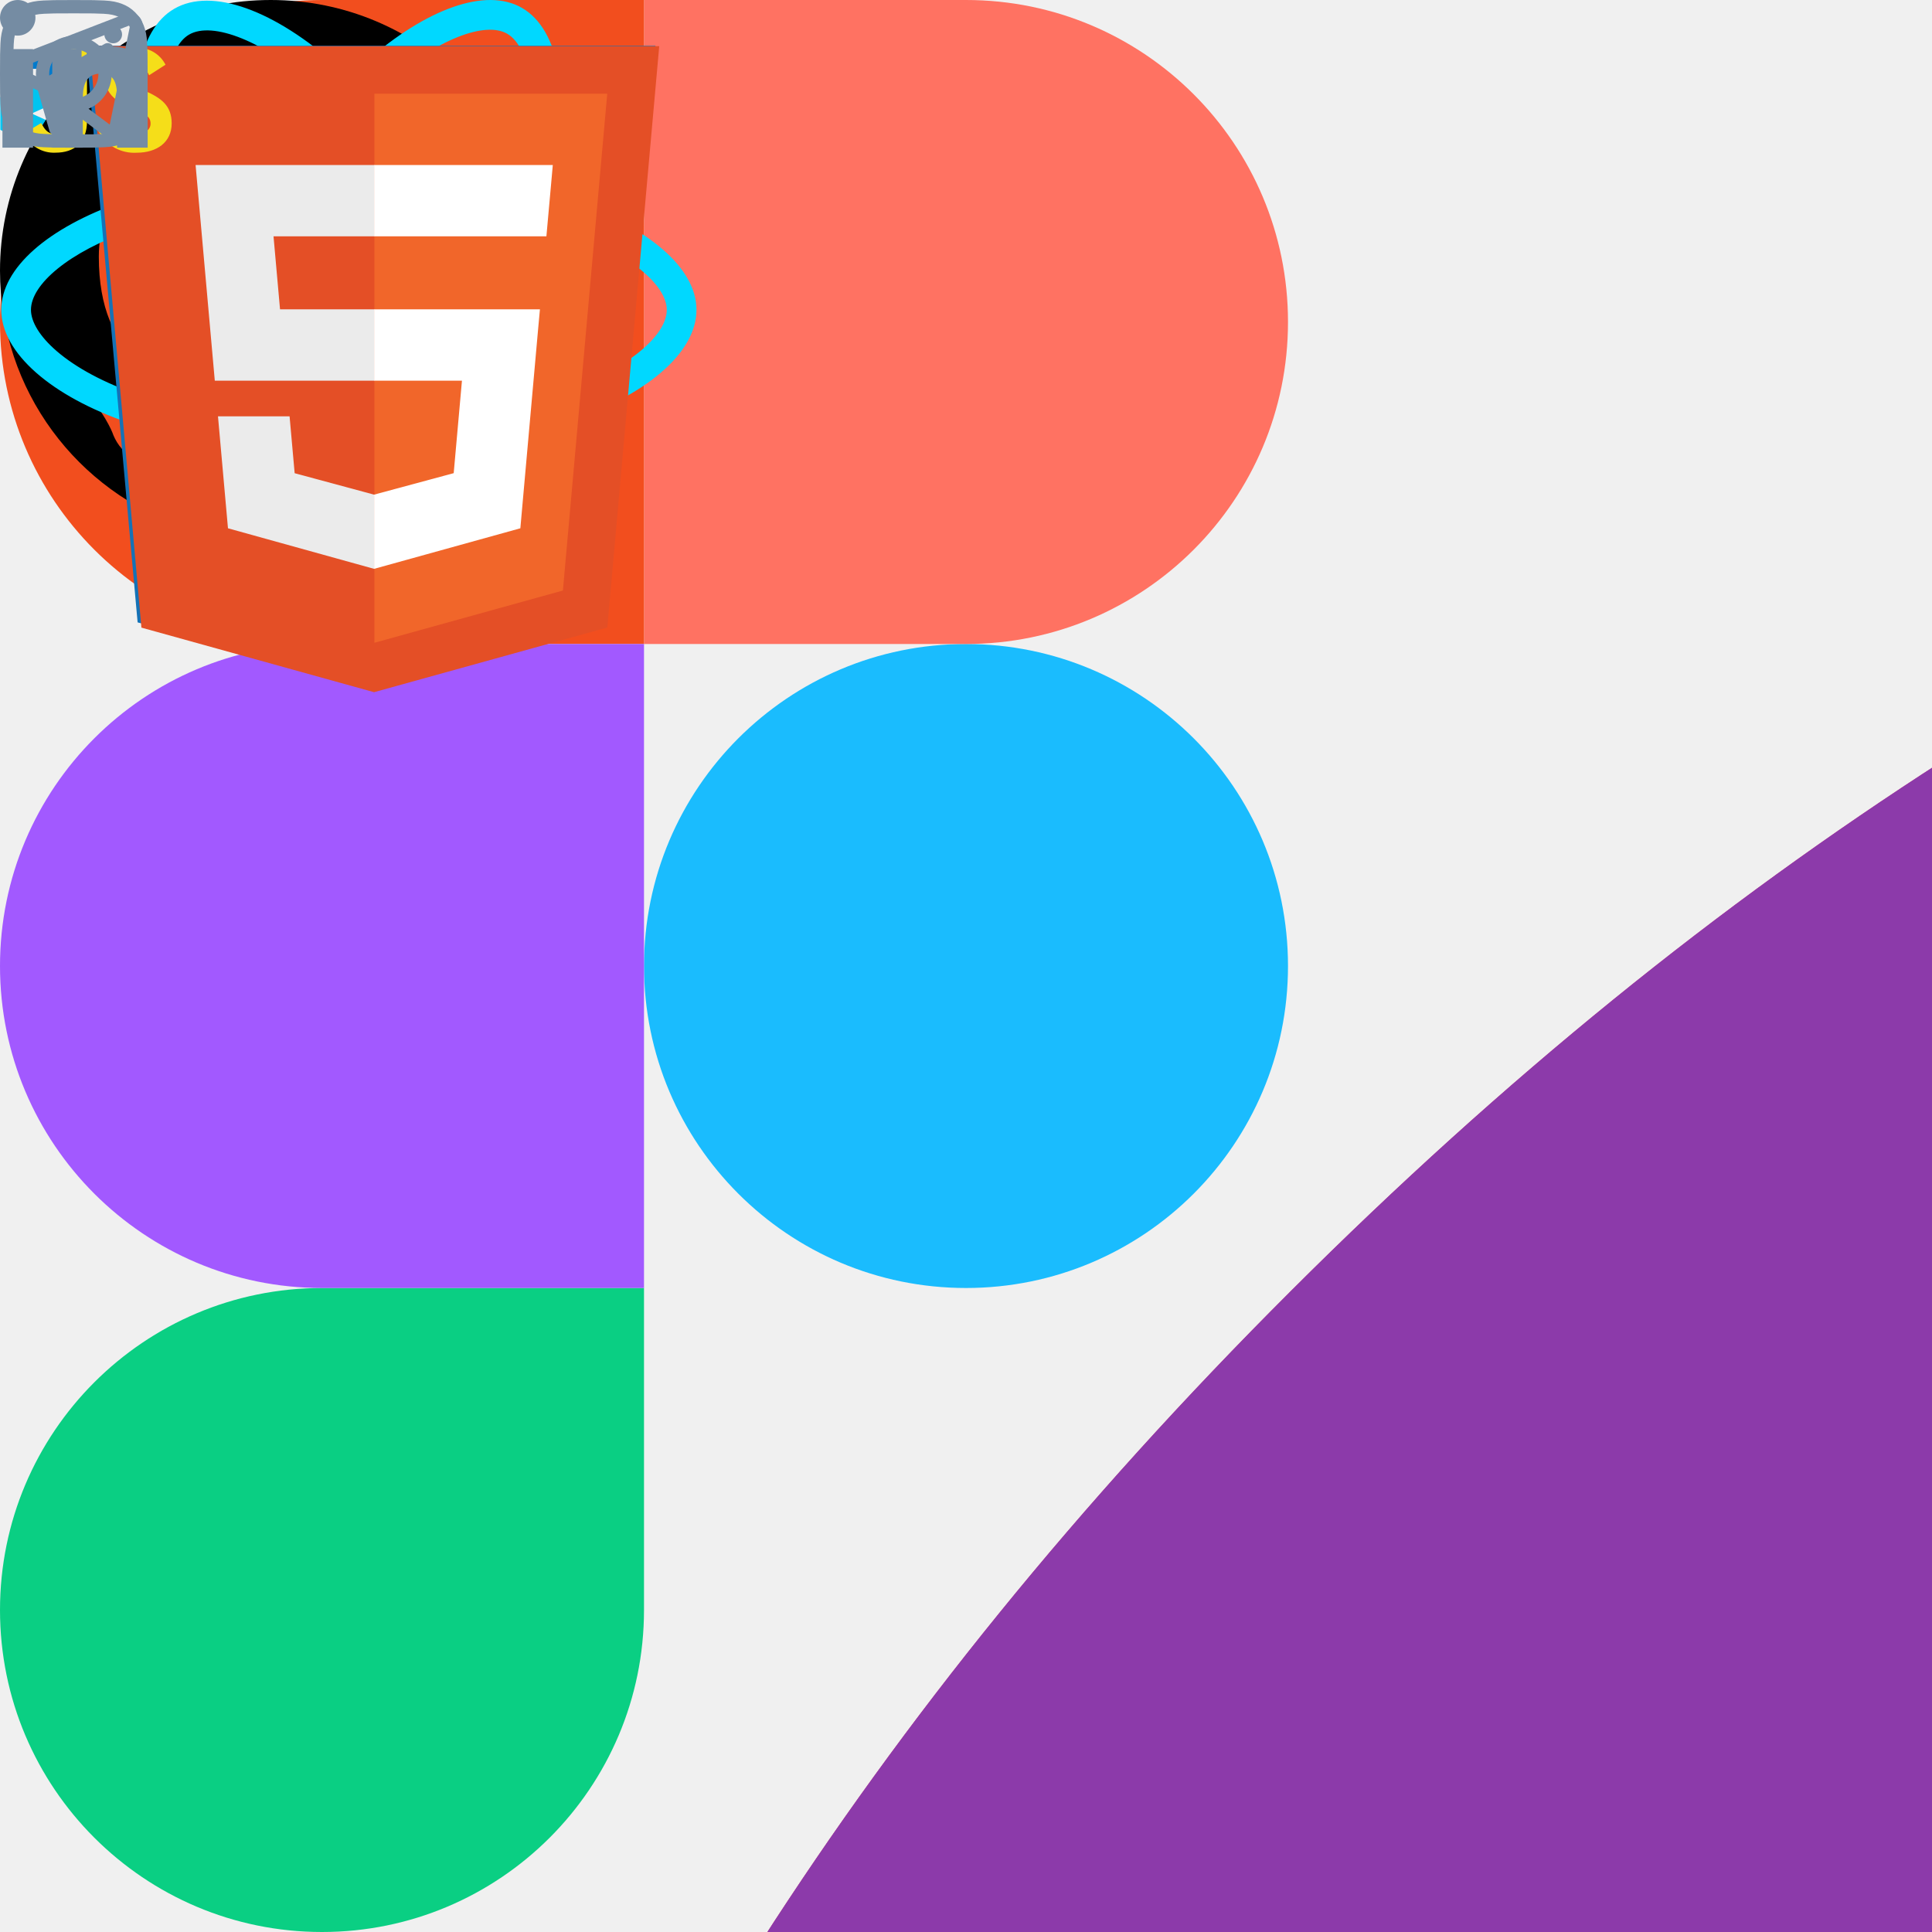
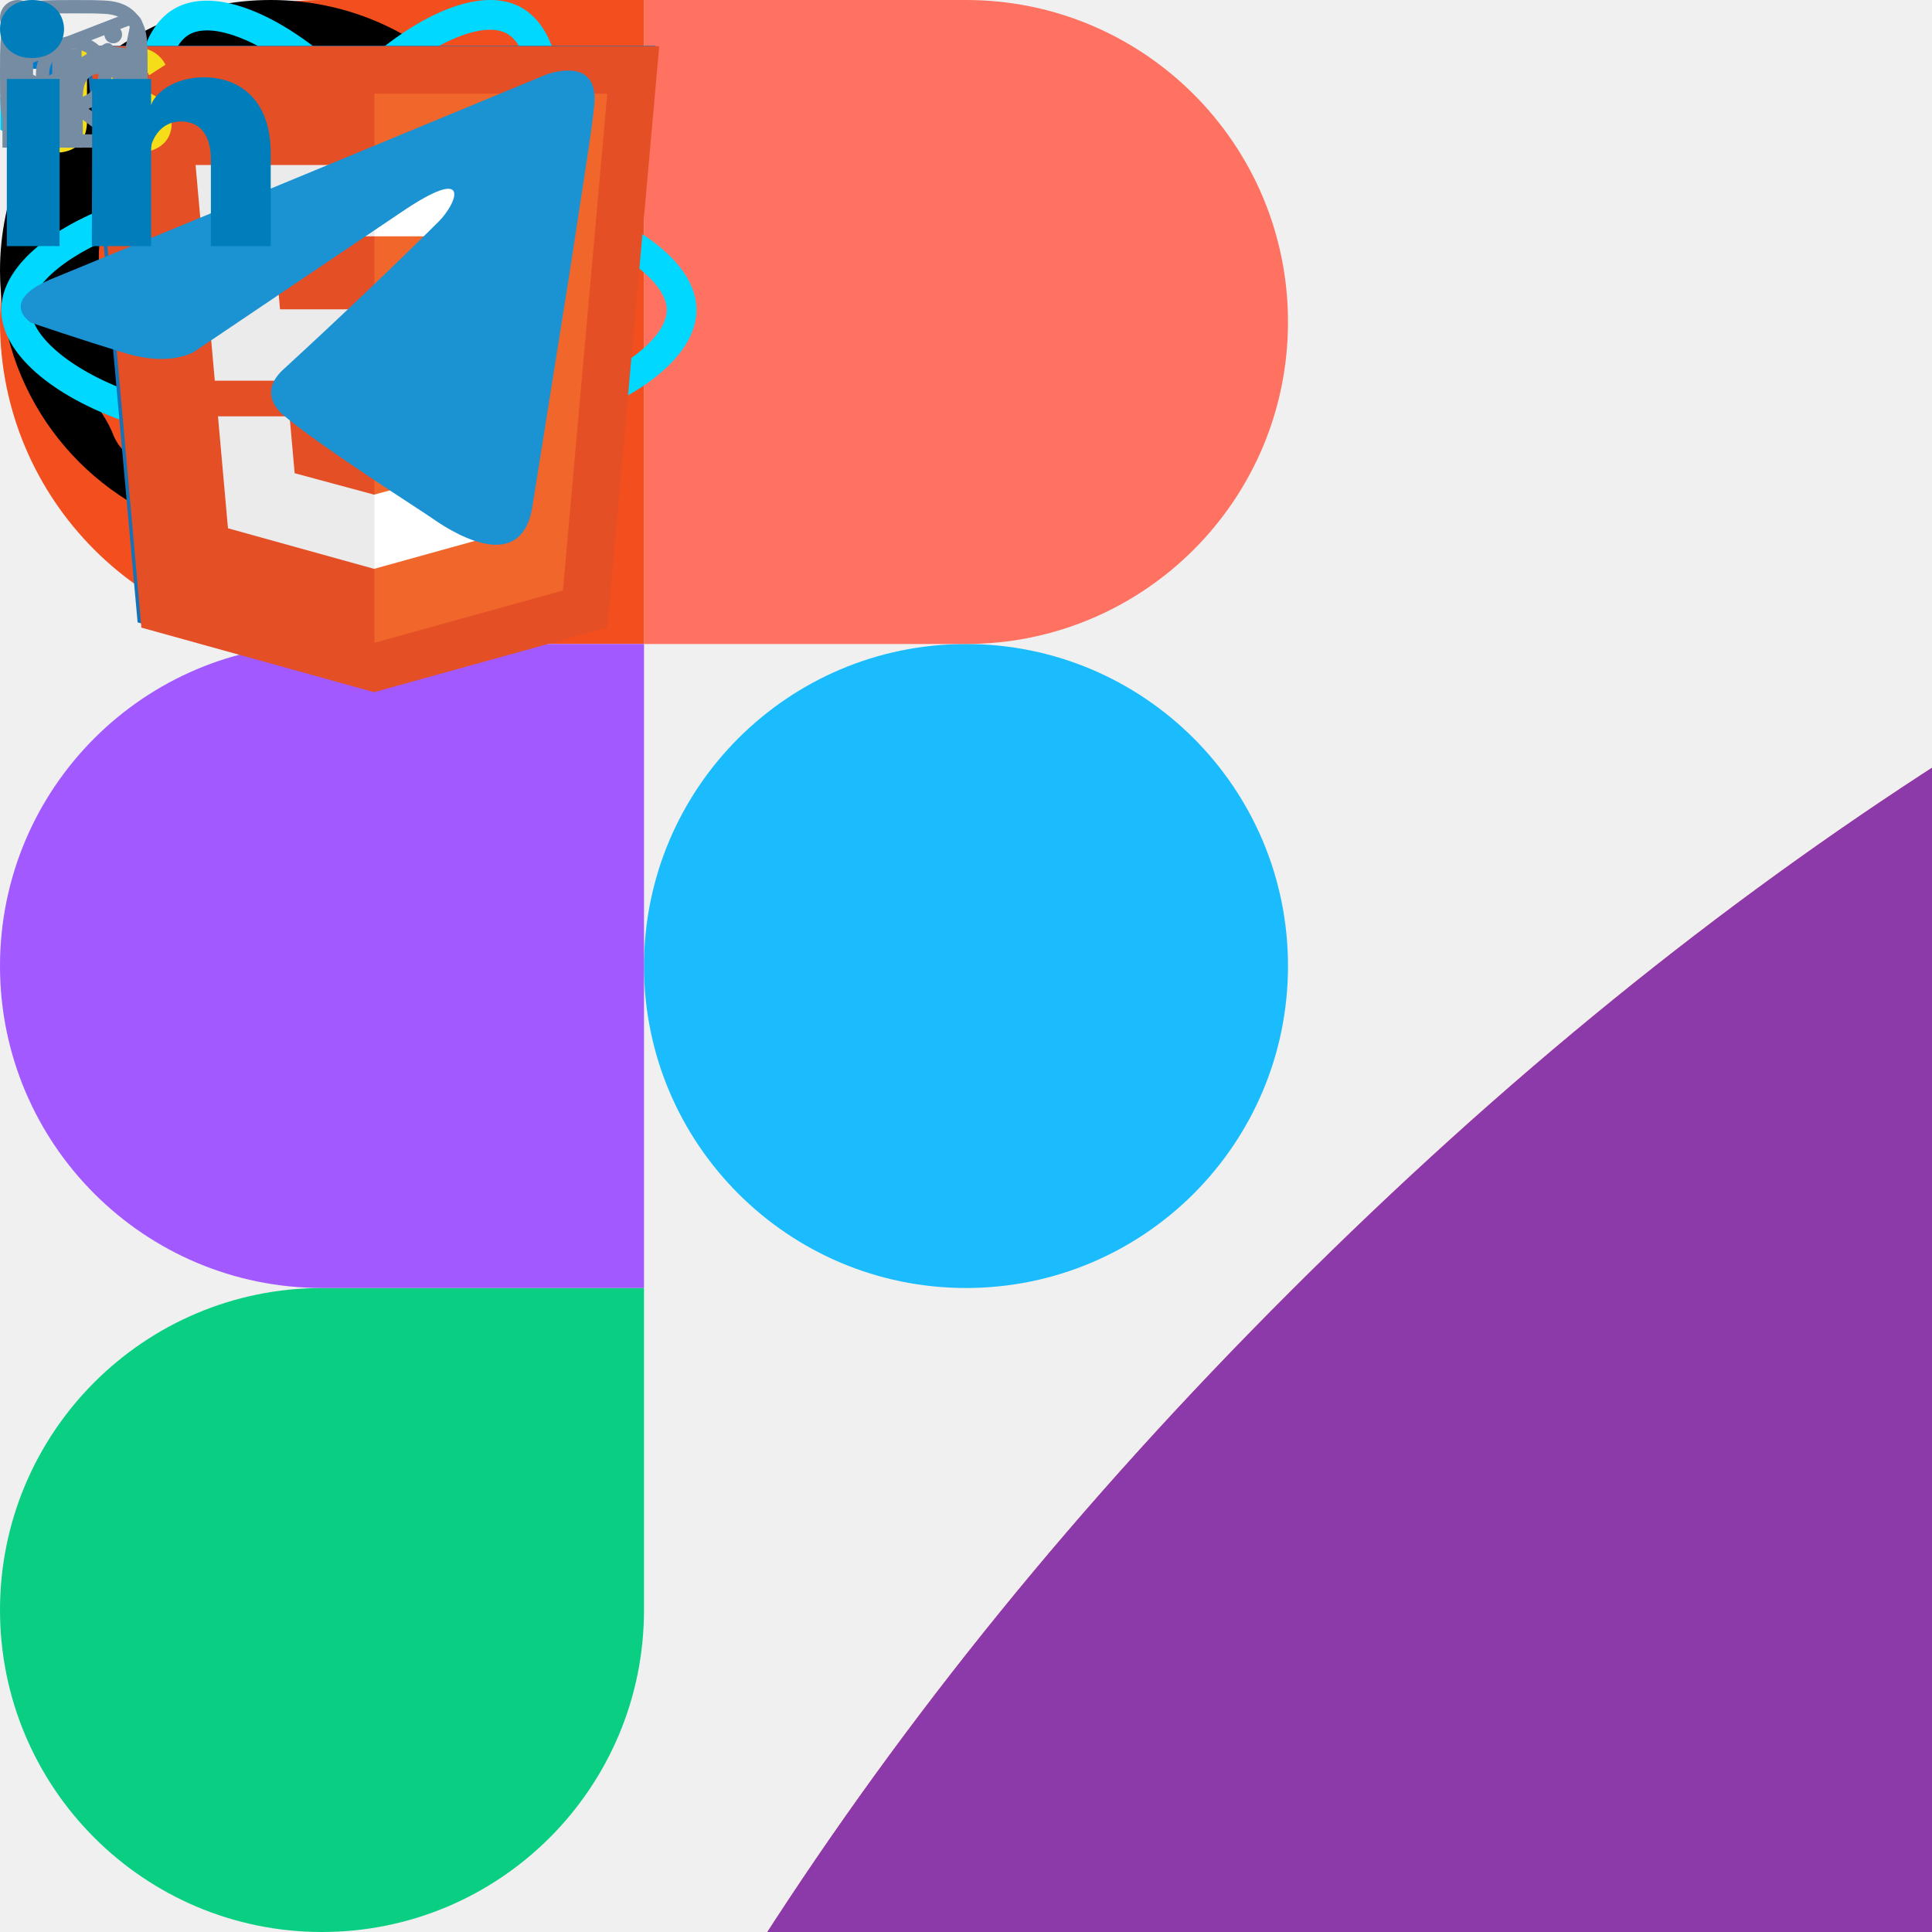
<svg xmlns="http://www.w3.org/2000/svg" width="314" height="314" viewBox="0 0 314 314" fill="none">
  <g id="logo">
    <path d="M0.055 15.795V21.104L15.102 28.451V22.949L5.135 18.449L15.102 13.967V8.465L0.055 15.795ZM34.315 0.977L18.266 36.045H23.803L39.852 0.977H34.315Z" fill="#00C4F0" />
  </g>
  <g id="ts">
    <path d="M23.827,8.243A4.424,4.424,0,0,1,26.05,9.524a5.853,5.853,0,0,1,.852,1.143c.011.045-1.534,1.083-2.471,1.662-.034.023-.169-.124-.322-.35a2.014,2.014,0,0,0-1.67-1c-1.077-.074-1.771.49-1.766,1.433a1.3,1.3,0,0,0,.153.666c.237.49.677.784,2.059,1.383,2.544,1.095,3.636,1.817,4.31,2.843a5.158,5.158,0,0,1,.416,4.333,4.764,4.764,0,0,1-3.932,2.815,10.9,10.9,0,0,1-2.708-.028,6.531,6.531,0,0,1-3.616-1.884,6.278,6.278,0,0,1-.926-1.371,2.655,2.655,0,0,1,.327-.208c.158-.09.756-.434,1.32-.761L19.1,19.6l.214.312a4.771,4.771,0,0,0,1.35,1.292,3.3,3.3,0,0,0,3.458-.175,1.545,1.545,0,0,0,.2-1.974c-.276-.395-.84-.727-2.443-1.422a8.8,8.8,0,0,1-3.349-2.055,4.687,4.687,0,0,1-.976-1.777,7.116,7.116,0,0,1-.062-2.268,4.332,4.332,0,0,1,3.644-3.374A9,9,0,0,1,23.827,8.243ZM15.484,9.726l.011,1.454h-4.63V24.328H7.6V11.183H2.97V9.755A13.986,13.986,0,0,1,3.01,8.289c.017-.023,2.832-.034,6.245-.028l6.211.017Z" style="fill:#007acc" />
  </g>
  <g id="figma">
    <path fill-rule="evenodd" clip-rule="evenodd" d="M104.667 157C104.667 128.098 128.098 104.667 157 104.667C185.902 104.667 209.333 128.098 209.333 157C209.333 185.902 185.902 209.333 157 209.333C128.098 209.333 104.667 185.902 104.667 157Z" fill="#1ABCFE" />
    <path fill-rule="evenodd" clip-rule="evenodd" d="M0 261.667C0 232.764 23.43 209.333 52.333 209.333H104.667V261.667C104.667 290.569 81.236 314 52.333 314C23.43 314 0 290.569 0 261.667Z" fill="#0ACF83" />
    <path fill-rule="evenodd" clip-rule="evenodd" d="M104.667 0V104.667H157C185.902 104.667 209.333 81.236 209.333 52.333C209.333 23.43 185.902 0 157 0H104.667Z" fill="#FF7262" />
    <path fill-rule="evenodd" clip-rule="evenodd" d="M0 52.333C0 81.236 23.43 104.667 52.333 104.667H104.667V0H52.333C23.43 0 0 23.43 0 52.333Z" fill="#F24E1E" />
    <path fill-rule="evenodd" clip-rule="evenodd" d="M0 157C0 185.902 23.43 209.333 52.333 209.333H104.667V104.667H52.333C23.43 104.667 0 128.098 0 157Z" fill="#A259FF" />
  </g>
  <g id="git">
    <path fill-rule="evenodd" clip-rule="evenodd" d="M44 0C19.69 0 0 19.69 0 44C0 63.47 12.595 79.915 30.085 85.745C32.285 86.13 33.11 84.81 33.11 83.655C33.11 82.61 33.055 79.145 33.055 75.46C22 77.495 19.14 72.765 18.26 70.29C17.765 69.025 15.62 65.12 13.75 64.075C12.21 63.25 10.01 61.215 13.695 61.16C17.16 61.105 19.635 64.35 20.46 65.67C24.42 72.325 30.745 70.455 33.275 69.3C33.66 66.44 34.815 64.515 36.08 63.415C26.29 62.315 16.06 58.52 16.06 41.69C16.06 36.905 17.765 32.945 20.57 29.865C20.13 28.765 18.59 24.255 21.01 18.205C21.01 18.205 24.695 17.05 33.11 22.715C36.63 21.725 40.37 21.23 44.11 21.23C47.85 21.23 51.59 21.725 55.11 22.715C63.525 16.995 67.21 18.205 67.21 18.205C69.63 24.255 68.09 28.765 67.65 29.865C70.455 32.945 72.16 36.85 72.16 41.69C72.16 58.575 61.875 62.315 52.085 63.415C53.68 64.79 55.055 67.43 55.055 71.555C55.055 77.44 55 82.17 55 83.655C55 84.81 55.825 86.185 58.025 85.745C66.76 82.796 74.35 77.182 79.727 69.694C85.104 62.205 87.997 53.219 88 44C88 19.69 68.31 0 44 0Z" fill="black" />
  </g>
  <g id="react">
    <path d="M93.106 32.703C91.903 32.289 90.69 31.905 89.469 31.552C89.674 30.711 89.863 29.879 90.031 29.062C92.784 15.648 90.984 4.842 84.836 1.284C78.942 -2.127 69.302 1.429 59.566 9.933C58.606 10.773 57.668 11.637 56.752 12.524C56.139 11.934 55.515 11.356 54.88 10.789C44.677 1.696 34.449 -2.136 28.308 1.432C22.419 4.854 20.675 15.013 23.154 27.725C23.4 28.984 23.679 30.237 23.989 31.482C22.541 31.895 21.144 32.334 19.807 32.802C7.844 36.988 0.205 43.548 0.205 50.353C0.205 57.381 8.406 64.43 20.866 68.704C21.876 69.049 22.895 69.369 23.921 69.663C23.588 71.004 23.292 72.354 23.034 73.711C20.671 86.204 22.516 96.122 28.389 99.522C34.456 103.033 44.637 99.425 54.551 90.727C55.355 90.02 56.141 89.293 56.908 88.546C57.9 89.507 58.919 90.439 59.963 91.343C69.566 99.636 79.05 102.985 84.918 99.576C90.978 96.055 92.948 85.4 90.391 72.436C90.189 71.42 89.963 70.409 89.713 69.405C90.428 69.192 91.13 68.973 91.814 68.746C104.767 64.438 113.195 57.475 113.195 50.353C113.195 43.523 105.309 36.919 93.106 32.703ZM90.296 64.147C89.678 64.353 89.044 64.55 88.398 64.743C86.968 60.2 85.039 55.368 82.677 50.376C84.93 45.504 86.786 40.734 88.176 36.22C89.332 36.556 90.453 36.91 91.535 37.283C101.991 40.896 108.369 46.237 108.369 50.353C108.369 54.737 101.481 60.428 90.296 64.147ZM85.656 73.376C86.787 79.109 86.948 84.292 86.199 88.344C85.526 91.984 84.173 94.412 82.499 95.384C78.939 97.453 71.323 94.764 63.111 87.671C62.14 86.831 61.193 85.963 60.27 85.07C63.454 81.576 66.636 77.513 69.741 73.001C75.204 72.514 80.364 71.719 85.044 70.633C85.269 71.543 85.473 72.457 85.656 73.376ZM38.726 95.026C35.247 96.259 32.476 96.295 30.801 95.325C27.237 93.262 25.755 85.298 27.776 74.615C28.017 73.353 28.291 72.097 28.601 70.85C33.229 71.878 38.352 72.617 43.828 73.062C46.954 77.478 50.228 81.536 53.527 85.089C52.826 85.77 52.108 86.434 51.374 87.079C46.99 90.925 42.597 93.654 38.726 95.026ZM22.428 64.12C16.918 62.23 12.368 59.774 9.249 57.093C6.447 54.685 5.032 52.293 5.032 50.353C5.032 46.223 11.166 40.956 21.396 37.377C22.638 36.943 23.937 36.533 25.286 36.148C26.7 40.764 28.554 45.59 30.793 50.471C28.525 55.423 26.644 60.327 25.216 64.997C24.28 64.728 23.35 64.436 22.428 64.12ZM27.891 26.795C25.768 15.903 27.178 7.687 30.727 5.625C34.507 3.429 42.865 6.56 51.675 14.412C52.25 14.925 52.815 15.448 53.371 15.982C50.088 19.52 46.844 23.548 43.745 27.937C38.431 28.431 33.344 29.225 28.668 30.289C28.38 29.131 28.121 27.966 27.891 26.795V26.795ZM76.63 38.874C75.525 36.959 74.38 35.068 73.194 33.202C76.799 33.66 80.253 34.267 83.497 35.01C82.523 38.142 81.309 41.417 79.881 44.775C78.837 42.787 77.753 40.819 76.63 38.874ZM56.754 19.444C58.981 21.865 61.21 24.568 63.404 27.5C58.955 27.289 54.498 27.289 50.049 27.498C52.244 24.592 54.493 21.893 56.754 19.444ZM36.751 38.907C35.642 40.837 34.579 42.792 33.561 44.771C32.156 41.425 30.953 38.136 29.971 34.958C33.195 34.235 36.633 33.643 40.215 33.194C39.016 35.07 37.861 36.975 36.751 38.907V38.907ZM40.318 67.857C36.617 67.442 33.127 66.881 29.904 66.177C30.902 62.943 32.131 59.583 33.567 56.165C34.589 58.146 35.657 60.103 36.77 62.033C37.915 64.018 39.1 65.961 40.318 67.857ZM56.888 81.603C54.6 79.126 52.318 76.385 50.089 73.437C52.253 73.522 54.458 73.566 56.7 73.566C59.003 73.566 61.28 73.514 63.52 73.414C61.32 76.415 59.099 79.159 56.888 81.603ZM79.926 55.991C81.437 59.446 82.71 62.788 83.72 65.967C80.444 66.717 76.907 67.321 73.18 67.77C74.375 65.87 75.531 63.946 76.649 62C77.786 60.021 78.878 58.018 79.926 55.991ZM72.468 59.579C70.756 62.563 68.949 65.491 67.047 68.357C63.604 68.602 60.152 68.723 56.7 68.722C53.184 68.722 49.764 68.612 46.47 68.397C44.519 65.538 42.677 62.605 40.947 59.606H40.948C39.226 56.623 37.618 53.575 36.127 50.468C37.614 47.362 39.217 44.312 40.933 41.327L40.933 41.327C42.648 38.341 44.475 35.421 46.411 32.573C49.771 32.318 53.217 32.185 56.7 32.185H56.7C60.198 32.185 63.648 32.319 67.008 32.577C68.924 35.419 70.74 38.33 72.452 41.301C74.174 44.28 75.798 47.315 77.323 50.4C75.814 53.517 74.194 56.578 72.468 59.579ZM82.425 5.481C86.209 7.671 87.68 16.502 85.303 28.084C85.151 28.823 84.981 29.576 84.795 30.339C80.107 29.253 75.017 28.445 69.687 27.943C66.583 23.506 63.366 19.472 60.136 15.979C60.983 15.16 61.849 14.363 62.735 13.587C71.077 6.301 78.873 3.425 82.425 5.481ZM56.7 40.226C62.272 40.226 66.79 44.76 66.79 50.353C66.79 55.946 62.272 60.48 56.7 60.48C51.128 60.48 46.61 55.946 46.61 50.353C46.61 44.76 51.128 40.226 56.7 40.226Z" fill="#00D8FF" />
  </g>
  <g id="css">
    <path d="M22.365 101.154L13.943 7.438H106.523L98.089 101.139L60.176 111.562L22.365 101.154Z" fill="#1572B6" />
    <path d="M60.233 103.597L90.87 95.174L98.078 15.102H60.233V103.597Z" fill="#33A9DC" />
    <path d="M60.233 49.054H75.57L76.628 37.284H60.233V25.79H89.295L89.018 28.872L86.171 60.549H60.233V49.054Z" fill="white" />
    <path d="M60.304 78.904L60.252 78.919L47.344 75.461L46.519 66.294H34.883L36.507 84.341L60.248 90.879L60.304 90.864V78.904Z" fill="#EBEBEB" />
    <path d="M74.584 60.062L73.189 75.453L60.263 78.912V90.871L84.023 84.341L84.199 82.4L86.213 60.062H74.584Z" fill="white" />
    <path d="M60.274 25.79V37.284H32.276L32.044 34.7L31.515 28.872L31.238 25.79H60.274ZM60.233 49.054V60.549H47.486L47.254 57.964L46.729 52.137L46.452 49.054H60.233Z" fill="#EBEBEB" />
  </g>
  <g id="HTML">
    <path d="M22.982 102.004L14.555 7.5H107.143L98.705 101.989L60.793 112.5L22.982 102.004Z" fill="#E44F26" />
    <path d="M60.849 104.468L91.487 95.974L98.694 15.229H60.849V104.468Z" fill="#F1662A" />
    <path d="M60.849 50.276H45.512L44.454 38.407H60.849V26.816H31.787L32.064 29.929L34.91 61.867H60.849V50.276ZM60.849 80.377L60.797 80.392L47.889 76.909L47.064 67.665H35.428L37.052 85.86L60.797 92.453L60.849 92.438V80.377Z" fill="#EBEBEB" />
    <path d="M60.808 50.276V61.867H75.08L73.738 76.901L60.808 80.389V92.449L84.572 85.86L84.744 83.903L87.467 53.389L87.752 50.276H60.808ZM60.808 26.816V38.407H88.805L89.038 35.805L89.567 29.929L89.844 26.816H60.808Z" fill="white" />
  </g>
  <g id="js">
    <path d="M18.774,19.7a3.727,3.727,0,0,0,3.376,2.078c1.418,0,2.324-.709,2.324-1.688,0-1.173-.931-1.589-2.491-2.272l-.856-.367c-2.469-1.052-4.11-2.37-4.11-5.156,0-2.567,1.956-4.52,5.012-4.52A5.058,5.058,0,0,1,26.9,10.52l-2.665,1.711a2.327,2.327,0,0,0-2.2-1.467,1.489,1.489,0,0,0-1.638,1.467c0,1.027.636,1.442,2.1,2.078l.856.366c2.908,1.247,4.549,2.518,4.549,5.376,0,3.081-2.42,4.769-5.671,4.769a6.575,6.575,0,0,1-6.236-3.5ZM6.686,20c.538.954,1.027,1.76,2.2,1.76,1.124,0,1.834-.44,1.834-2.15V7.975h3.422V19.658c0,3.543-2.078,5.156-5.11,5.156A5.312,5.312,0,0,1,3.9,21.688Z" style="fill:#f5de19" />
  </g>
  <g id="instagramGray">
    <path fill-rule="evenodd" clip-rule="evenodd" d="M11.996 0.008C8.738 0.008 8.33 0.022 7.05 0.08C5.773 0.138 4.901 0.341 4.138 0.638C3.349 0.944 2.68 1.354 2.013 2.021C1.347 2.688 0.936 3.357 0.63 4.146C0.333 4.909 0.13 5.781 0.072 7.058C0.014 8.338 0 8.746 0 12.004C0 15.262 0.014 15.671 0.072 16.95C0.13 18.227 0.333 19.099 0.63 19.862C0.936 20.651 1.347 21.32 2.013 21.987C2.68 22.654 3.349 23.064 4.138 23.37C4.901 23.667 5.773 23.87 7.05 23.928C8.33 23.986 8.738 24 11.996 24C15.254 24 15.663 23.986 16.942 23.928C18.219 23.87 19.091 23.667 19.854 23.37C20.643 23.064 21.312 22.654 21.979 21.987C22.646 21.32 23.056 20.651 23.363 19.862C23.659 19.099 23.862 18.227 23.92 16.95C23.979 15.671 23.992 15.262 23.992 12.004C23.992 8.746 23.979 8.338 23.92 7.058C23.862 5.781 23.659 4.909 23.363 4.146C23.056 3.357 22.646 2.688 21.979 2.021C21.312 1.354 20.643 0.944 19.854 0.638C19.091 0.341 18.219 0.138 16.942 0.08C15.663 0.022 15.254 0.008 11.996 0.008ZM11.996 2.169C15.199 2.169 15.579 2.182 16.844 2.239C18.013 2.293 18.648 2.488 19.071 2.652C19.631 2.87 20.031 3.13 20.451 3.55C20.87 3.969 21.13 4.369 21.348 4.929C21.512 5.352 21.708 5.987 21.761 7.157C21.819 8.421 21.831 8.801 21.831 12.004C21.831 15.207 21.819 15.587 21.761 16.852C21.708 18.021 21.512 18.656 21.348 19.079C21.13 19.639 20.87 20.039 20.451 20.458C20.031 20.878 19.631 21.138 19.071 21.356C18.648 21.52 18.013 21.715 16.844 21.769C15.579 21.826 15.2 21.839 11.996 21.839C8.793 21.839 8.414 21.826 7.149 21.769C5.979 21.715 5.344 21.52 4.921 21.356C4.361 21.138 3.962 20.878 3.542 20.458C3.122 20.039 2.862 19.639 2.644 19.079C2.48 18.656 2.285 18.021 2.231 16.852C2.174 15.587 2.161 15.207 2.161 12.004C2.161 8.801 2.174 8.421 2.231 7.157C2.285 5.987 2.48 5.352 2.644 4.929C2.862 4.369 3.122 3.969 3.542 3.55C3.962 3.13 4.361 2.87 4.921 2.652C5.344 2.488 5.979 2.293 7.149 2.239C8.414 2.182 8.793 2.169 11.996 2.169ZM11.996 16.003C9.788 16.003 7.997 14.213 7.997 12.004C7.997 9.796 9.788 8.005 11.996 8.005C14.205 8.005 15.995 9.796 15.995 12.004C15.995 14.213 14.205 16.003 11.996 16.003ZM11.996 5.844C8.594 5.844 5.836 8.602 5.836 12.004C5.836 15.406 8.594 18.164 11.996 18.164C15.398 18.164 18.156 15.406 18.156 12.004C18.156 8.602 15.398 5.844 11.996 5.844ZM18.4 7.04C19.195 7.04 19.839 6.395 19.839 5.6C19.839 4.805 19.195 4.161 18.4 4.161C17.605 4.161 16.96 4.805 16.96 5.6C16.96 6.395 17.605 7.04 18.4 7.04Z" fill="#758CA3" />
  </g>
  <g id="telegramGray">
    <path fill-rule="evenodd" clip-rule="evenodd" d="M23.112 4.494C23.43 2.945 21.907 1.657 20.432 2.227L2.342 9.216C0.695 9.853 0.621 12.157 2.225 12.898L6.165 14.716L8.038 21.275C8.136 21.615 8.406 21.879 8.749 21.968C9.092 22.057 9.457 21.958 9.707 21.707L12.594 18.82L16.637 21.853C17.811 22.733 19.502 22.092 19.797 20.655L23.112 4.494ZM3.063 11.082L21.152 4.093L17.837 20.253L13.1 16.7C12.702 16.401 12.145 16.441 11.793 16.793L10.556 18.029L10.928 15.986L18.207 8.707C18.561 8.353 18.599 7.791 18.295 7.393C17.991 6.995 17.439 6.883 17.004 7.132L6.951 12.876L3.063 11.082ZM8.177 14.479L8.783 16.602L9.016 15.321C9.053 15.121 9.149 14.937 9.293 14.793L11.513 12.573L8.177 14.479Z" fill="#758CA3" />
  </g>
  <g id="linkedinGray">
    <path fill-rule="evenodd" clip-rule="evenodd" d="M5.372 24H0.396V7.977H5.372V24ZM2.882 5.791C1.291 5.791 0 4.473 0 2.882C2.37147e-08 1.291 1.29 0 2.882 0C4.473 0 5.763 1.291 5.763 2.882C5.763 4.473 4.472 5.791 2.882 5.791ZM23.995 24H19.03V16.2C19.03 14.341 18.992 11.957 16.443 11.957C13.856 11.957 13.459 13.977 13.459 16.066V24H8.489V7.977H13.261V10.162H13.331C13.995 8.904 15.618 7.575 18.039 7.575C23.074 7.575 24 10.891 24 15.198V24H23.995Z" fill="#758CA3" />
  </g>
  <g id="instagram">
    <defs>
      <radialGradient id="0" cx="332.14" cy="2511.81" r="3263.54" gradientUnits="userSpaceOnUse">
        <stop offset=".09" stop-color="#fa8f21" />
        <stop offset=".78" stop-color="#d82d7e" />
      </radialGradient>
      <radialGradient id="1" cx="1516.14" cy="2623.81" r="2572.12" gradientUnits="userSpaceOnUse">
        <stop offset=".64" stop-color="#8c3aaa" stop-opacity="0" />
        <stop offset="1" stop-color="#8c3aaa" />
      </radialGradient>
    </defs>
    <path d="M833.4,1250c0-230.11,186.49-416.7,416.6-416.7s416.7,186.59,416.7,416.7-186.59,416.7-416.7,416.7S833.4,1480.11,833.4,1250m-225.26,0c0,354.5,287.36,641.86,641.86,641.86S1891.86,1604.5,1891.86,1250,1604.5,608.14,1250,608.14,608.14,895.5,608.14,1250M1767.27,582.69a150,150,0,1,0,150.06-149.94h-0.06a150.07,150.07,0,0,0-150,149.94M745,2267.47c-121.87-5.55-188.11-25.85-232.13-43-58.36-22.72-100-49.78-143.78-93.5s-70.88-85.32-93.5-143.68c-17.16-44-37.46-110.26-43-232.13-6.06-131.76-7.27-171.34-7.27-505.15s1.31-373.28,7.27-505.15c5.55-121.87,26-188,43-232.13,22.72-58.36,49.78-100,93.5-143.78s85.32-70.88,143.78-93.5c44-17.16,110.26-37.46,232.13-43,131.76-6.06,171.34-7.27,505-7.27s373.28,1.31,505.15,7.27c121.87,5.55,188,26,232.13,43,58.36,22.62,100,49.78,143.78,93.5s70.78,85.42,93.5,143.78c17.16,44,37.46,110.26,43,232.13,6.06,131.87,7.27,171.34,7.27,505.15s-1.21,373.28-7.27,505.15c-5.55,121.87-25.95,188.11-43,232.13-22.72,58.36-49.78,100-93.5,143.68s-85.42,70.78-143.78,93.5c-44,17.16-110.26,37.46-232.13,43-131.76,6.06-171.34,7.27-505.15,7.27s-373.28-1.21-505-7.27M734.65,7.57c-133.07,6.06-224,27.16-303.41,58.06C349,97.54,279.38,140.35,209.81,209.81S97.54,349,65.63,431.24c-30.9,79.46-52,170.34-58.06,303.41C1.41,867.93,0,910.54,0,1250s1.41,382.07,7.57,515.35c6.06,133.08,27.16,223.95,58.06,303.41,31.91,82.19,74.62,152,144.18,221.43S349,2402.37,431.24,2434.37c79.56,30.9,170.34,52,303.41,58.06C868,2498.49,910.54,2500,1250,2500s382.07-1.41,515.35-7.57c133.08-6.06,223.95-27.16,303.41-58.06,82.19-32,151.86-74.72,221.43-144.18s112.18-139.24,144.18-221.43c30.9-79.46,52.1-170.34,58.06-303.41,6.06-133.38,7.47-175.89,7.47-515.35s-1.41-382.07-7.47-515.35c-6.06-133.08-27.16-224-58.06-303.41-32-82.19-74.72-151.86-144.18-221.43S2150.95,97.54,2068.86,65.63c-79.56-30.9-170.44-52.1-303.41-58.06C1632.17,1.51,1589.56,0,1250.1,0S868,1.41,734.65,7.57" fill="url(#0)" />
    <path d="M833.4,1250c0-230.11,186.49-416.7,416.6-416.7s416.7,186.59,416.7,416.7-186.59,416.7-416.7,416.7S833.4,1480.11,833.4,1250m-225.26,0c0,354.5,287.36,641.86,641.86,641.86S1891.86,1604.5,1891.86,1250,1604.5,608.14,1250,608.14,608.14,895.5,608.14,1250M1767.27,582.69a150,150,0,1,0,150.06-149.94h-0.06a150.07,150.07,0,0,0-150,149.94M745,2267.47c-121.87-5.55-188.11-25.85-232.13-43-58.36-22.72-100-49.78-143.78-93.5s-70.88-85.32-93.5-143.68c-17.16-44-37.46-110.26-43-232.13-6.06-131.76-7.27-171.34-7.27-505.15s1.31-373.28,7.27-505.15c5.55-121.87,26-188,43-232.13,22.72-58.36,49.78-100,93.5-143.78s85.32-70.88,143.78-93.5c44-17.16,110.26-37.46,232.13-43,131.76-6.06,171.34-7.27,505-7.27s373.28,1.31,505.15,7.27c121.87,5.55,188,26,232.13,43,58.36,22.62,100,49.78,143.78,93.5s70.78,85.42,93.5,143.78c17.16,44,37.46,110.26,43,232.13,6.06,131.87,7.27,171.34,7.27,505.15s-1.21,373.28-7.27,505.15c-5.55,121.87-25.95,188.11-43,232.13-22.72,58.36-49.78,100-93.5,143.68s-85.42,70.78-143.78,93.5c-44,17.16-110.26,37.46-232.13,43-131.76,6.06-171.34,7.27-505.15,7.27s-373.28-1.21-505-7.27M734.65,7.57c-133.07,6.06-224,27.16-303.41,58.06C349,97.54,279.38,140.35,209.81,209.81S97.54,349,65.63,431.24c-30.9,79.46-52,170.34-58.06,303.41C1.41,867.93,0,910.54,0,1250s1.41,382.07,7.57,515.35c6.06,133.08,27.16,223.95,58.06,303.41,31.91,82.19,74.62,152,144.18,221.43S349,2402.37,431.24,2434.37c79.56,30.9,170.34,52,303.41,58.06C868,2498.49,910.54,2500,1250,2500s382.07-1.41,515.35-7.57c133.08-6.06,223.95-27.16,303.41-58.06,82.19-32,151.86-74.72,221.43-144.18s112.18-139.24,144.18-221.43c30.9-79.46,52.1-170.34,58.06-303.41,6.06-133.38,7.47-175.89,7.47-515.35s-1.41-382.07-7.47-515.35c-6.06-133.08-27.16-224-58.06-303.41-32-82.19-74.72-151.86-144.18-221.43S2150.95,97.54,2068.86,65.63c-79.56-30.9-170.44-52.1-303.41-58.06C1632.17,1.51,1589.56,0,1250.1,0S868,1.41,734.65,7.57" fill="url(#1)" />
  </g>
-   <g id="telegram" />
-   <g id="linkedin" />
-   <g id="location">
+   <g id="telegram">
+     <style type="text/css">
+             .st0{fill:#FFFFFF;}
+             .st1{fill:#F5BB41;}
+             .st2{fill:#2167D1;}
+             .st3{fill:#3D84F3;}
+             .st4{fill:#4CA853;}
+             .st5{fill:#398039;}
+             .st6{fill:#D74F3F;}
+             .st7{fill:#D43C89;}
+             .st8{fill:#B2005F;}
+             .st9{fill:none;stroke:#000000;stroke-width:3;stroke-linecap:round;stroke-linejoin:round;stroke-miterlimit:10;}

+             .st10{fill-rule:evenodd;clip-rule:evenodd;fill:none;stroke:#000000;stroke-width:3;stroke-linecap:round;stroke-linejoin:round;stroke-miterlimit:10;}
+ 
+             .st11{fill-rule:evenodd;clip-rule:evenodd;fill:none;stroke:#040404;stroke-width:3;stroke-linecap:round;stroke-linejoin:round;stroke-miterlimit:10;}
+             .st12{fill-rule:evenodd;clip-rule:evenodd;}
+             .st13{fill-rule:evenodd;clip-rule:evenodd;fill:#040404;}
+             .st14{fill:url(#SVGID_1_);}
+             .st15{fill:url(#SVGID_2_);}
+             .st16{fill:url(#SVGID_3_);}
+             .st17{fill:url(#SVGID_4_);}
+             .st18{fill:url(#SVGID_5_);}
+             .st19{fill:url(#SVGID_6_);}
+             .st20{fill:url(#SVGID_7_);}
+             .st21{fill:url(#SVGID_8_);}
+             .st22{fill:url(#SVGID_9_);}
+             .st23{fill:url(#SVGID_10_);}
+             .st24{fill:url(#SVGID_11_);}
+             .st25{fill:url(#SVGID_12_);}
+             .st26{fill:url(#SVGID_13_);}
+             .st27{fill:url(#SVGID_14_);}
+             .st28{fill:url(#SVGID_15_);}
+             .st29{fill:url(#SVGID_16_);}
+             .st30{fill:url(#SVGID_17_);}
+             .st31{fill:url(#SVGID_18_);}
+             .st32{fill:url(#SVGID_19_);}
+             .st33{fill:url(#SVGID_20_);}
+             .st34{fill:url(#SVGID_21_);}
+             .st35{fill:url(#SVGID_22_);}
+             .st36{fill:url(#SVGID_23_);}
+             .st37{fill:url(#SVGID_24_);}
+             .st38{fill:url(#SVGID_25_);}
+             .st39{fill:url(#SVGID_26_);}
+             .st40{fill:url(#SVGID_27_);}
+             .st41{fill:url(#SVGID_28_);}
+             .st42{fill:url(#SVGID_29_);}
+             .st43{fill:url(#SVGID_30_);}
+             .st44{fill:url(#SVGID_31_);}
+             .st45{fill:url(#SVGID_32_);}
+             .st46{fill:url(#SVGID_33_);}
+             .st47{fill:url(#SVGID_34_);}
+             .st48{fill:url(#SVGID_35_);}
+             .st49{fill:url(#SVGID_36_);}
+             .st50{fill:url(#SVGID_37_);}
+             .st51{fill:url(#SVGID_38_);}
+             .st52{fill:url(#SVGID_39_);}
+             .st53{fill:url(#SVGID_40_);}
+             .st54{fill:url(#SVGID_41_);}
+             .st55{fill:url(#SVGID_42_);}
+             .st56{fill:url(#SVGID_43_);}
+             .st57{fill:url(#SVGID_44_);}
+             .st58{fill:url(#SVGID_45_);}
+             .st59{fill:#040404;}
+             .st60{fill:url(#SVGID_46_);}
+             .st61{fill:url(#SVGID_47_);}
+             .st62{fill:url(#SVGID_48_);}
+             .st63{fill:url(#SVGID_49_);}
+             .st64{fill:url(#SVGID_50_);}
+             .st65{fill:url(#SVGID_51_);}
+             .st66{fill:url(#SVGID_52_);}
+             .st67{fill:url(#SVGID_53_);}
+             .st68{fill:url(#SVGID_54_);}
+             .st69{fill:url(#SVGID_55_);}
+             .st70{fill:url(#SVGID_56_);}
+             .st71{fill:url(#SVGID_57_);}
+             .st72{fill:url(#SVGID_58_);}
+             .st73{fill:url(#SVGID_59_);}
+             .st74{fill:url(#SVGID_60_);}
+             .st75{fill:url(#SVGID_61_);}
+             .st76{fill:url(#SVGID_62_);}
+             .st77{fill:none;stroke:#000000;stroke-width:3;stroke-miterlimit:10;}
+             .st78{fill:none;stroke:#FFFFFF;stroke-miterlimit:10;}
+             .st79{fill:#4BC9FF;}
+             .st80{fill:#5500DD;}
+             .st81{fill:#FF3A00;}
+             .st82{fill:#E6162D;}
+             .st83{fill:#F1F1F1;}
+             .st84{fill:#FF9933;}
+             .st85{fill:#B92B27;}
+             .st86{fill:#00ACED;}
+             .st87{fill:#BD2125;}
+             .st88{fill:#1877F2;}
+             .st89{fill:#6665D2;}
+             .st90{fill:#CE3056;}
+             .st91{fill:#5BB381;}
+             .st92{fill:#61C3EC;}
+             .st93{fill:#E4B34B;}
+             .st94{fill:#181EF2;}
+             .st95{fill:#FF0000;}
+             .st96{fill:#FE466C;}
+             .st97{fill:#FA4778;}
+             .st98{fill:#FF7700;}
+             .st99{fill-rule:evenodd;clip-rule:evenodd;fill:#1F6BF6;}
+             .st100{fill:#520094;}
+             .st101{fill:#4477E8;}
+             .st102{fill:#3D1D1C;}
+             .st103{fill:#FFE812;}
+             .st104{fill:#344356;}
+             .st105{fill:#00CC76;}
+             .st106{fill-rule:evenodd;clip-rule:evenodd;fill:#345E90;}
+             .st107{fill:#1F65D8;}
+             .st108{fill:#EB3587;}
+             .st109{fill-rule:evenodd;clip-rule:evenodd;fill:#603A88;}
+             .st110{fill:#E3CE99;}
+             .st111{fill:#783AF9;}
+             .st112{fill:#FF515E;}
+             .st113{fill:#FF4906;}
+             .st114{fill:#503227;}
+             .st115{fill:#4C7BD9;}
+             .st116{fill:#69C9D0;}
+             .st117{fill:#1B92D1;}
+             .st118{fill:#EB4F4A;}
+             .st119{fill:#513728;}
+             .st120{fill:#FF6600;}
+             .st121{fill-rule:evenodd;clip-rule:evenodd;fill:#B61438;}
+             .st122{fill:#FFFC00;}
+             .st123{fill:#141414;}
+             .st124{fill:#94D137;}
+             .st125{fill-rule:evenodd;clip-rule:evenodd;fill:#F1F1F1;}
+             .st126{fill-rule:evenodd;clip-rule:evenodd;fill:#66E066;}
+             .st127{fill:#2D8CFF;}
+             .st128{fill:#F1A300;}
+             .st129{fill:#4BA2F2;}
+             .st130{fill:#1A5099;}
+             .st131{fill:#EE6060;}
+             .st132{fill-rule:evenodd;clip-rule:evenodd;fill:#F48120;}
+             .st133{fill:#222222;}
+             .st134{fill:url(#SVGID_63_);}
+             .st135{fill:#0077B5;}
+             .st136{fill:#FFCC00;}
+             .st137{fill:#EB3352;}
+             .st138{fill:#F9D265;}
+             .st139{fill:#F5B955;}
+             .st140{fill:#DD2A7B;}
+             .st141{fill:#66E066;}
+             .st142{fill:#EB4E00;}
+             .st143{fill:#FFC794;}
+             .st144{fill:#B5332A;}
+             .st145{fill:#4E85EB;}
+             .st146{fill:#58A45C;}
+             .st147{fill:#F2BC42;}
+             .st148{fill:#D85040;}
+             .st149{fill:#464EB8;}
+             .st150{fill:#7B83EB;}
+         </style>
+     <g id="Layer_1" />
+     <g id="Layer_2">
+       <g>
+         <path class="st117" d="M88.723,12.142C76.419,17.238,23.661,39.091,9.084,45.047c-9.776,3.815-4.053,7.392-4.053,7.392    s8.345,2.861,15.499,5.007c7.153,2.146,10.968-0.238,10.968-0.238l33.62-22.652c11.922-8.107,9.061-1.431,6.199,1.431    c-6.199,6.2-16.452,15.975-25.036,23.844c-3.815,3.338-1.908,6.199-0.238,7.63c6.199,5.246,23.129,15.976,24.082,16.691    c5.037,3.566,14.945,8.699,16.452-2.146c0,0,5.961-37.435,5.961-37.435c1.908-12.637,3.815-24.321,4.053-27.659    C97.307,8.804,88.723,12.142,88.723,12.142z" />
+       </g>
    </g>
+   </g>
+   <g id="linkedin">
+     <g id="Icons" stroke="none" stroke-width="1" fill="none" fill-rule="evenodd">
+       <g id="Color-" transform="translate(-702, -265)" fill="#007EBB">
+         <path d="M746,305 L736.275,305 L736.275,290.938 C736.275,287.258 734.754,284.745 731.409,284.745 C728.851,284.745 727.428,286.441 726.766,288.075 C726.517,288.661 726.556,289.478 726.556,290.296 L726.556,305 L716.922,305 C716.922,305 717.046,280.091 716.922,277.827 L726.556,277.827 L726.556,282.092 C727.125,280.227 730.204,277.566 735.116,277.566 C741.211,277.566 746,281.474 746,289.891 L746,305 L746,305 Z M707.179,274.428 L707.117,274.428 C704.013,274.428 702,272.351 702,269.718 C702,267.034 704.072,265 707.239,265 C710.403,265 712.348,267.029 712.41,269.71 C712.41,272.343 710.403,274.428 707.179,274.428 L707.179,274.428 L707.179,274.428 Z M703.11,277.827 L711.686,277.827 L711.686,305 L703.11,305 L703.11,277.827 L703.11,277.827 Z" id="LinkedIn">
+ 
+                 </path>
+       </g>
+     </g>
+   </g>
</svg>
